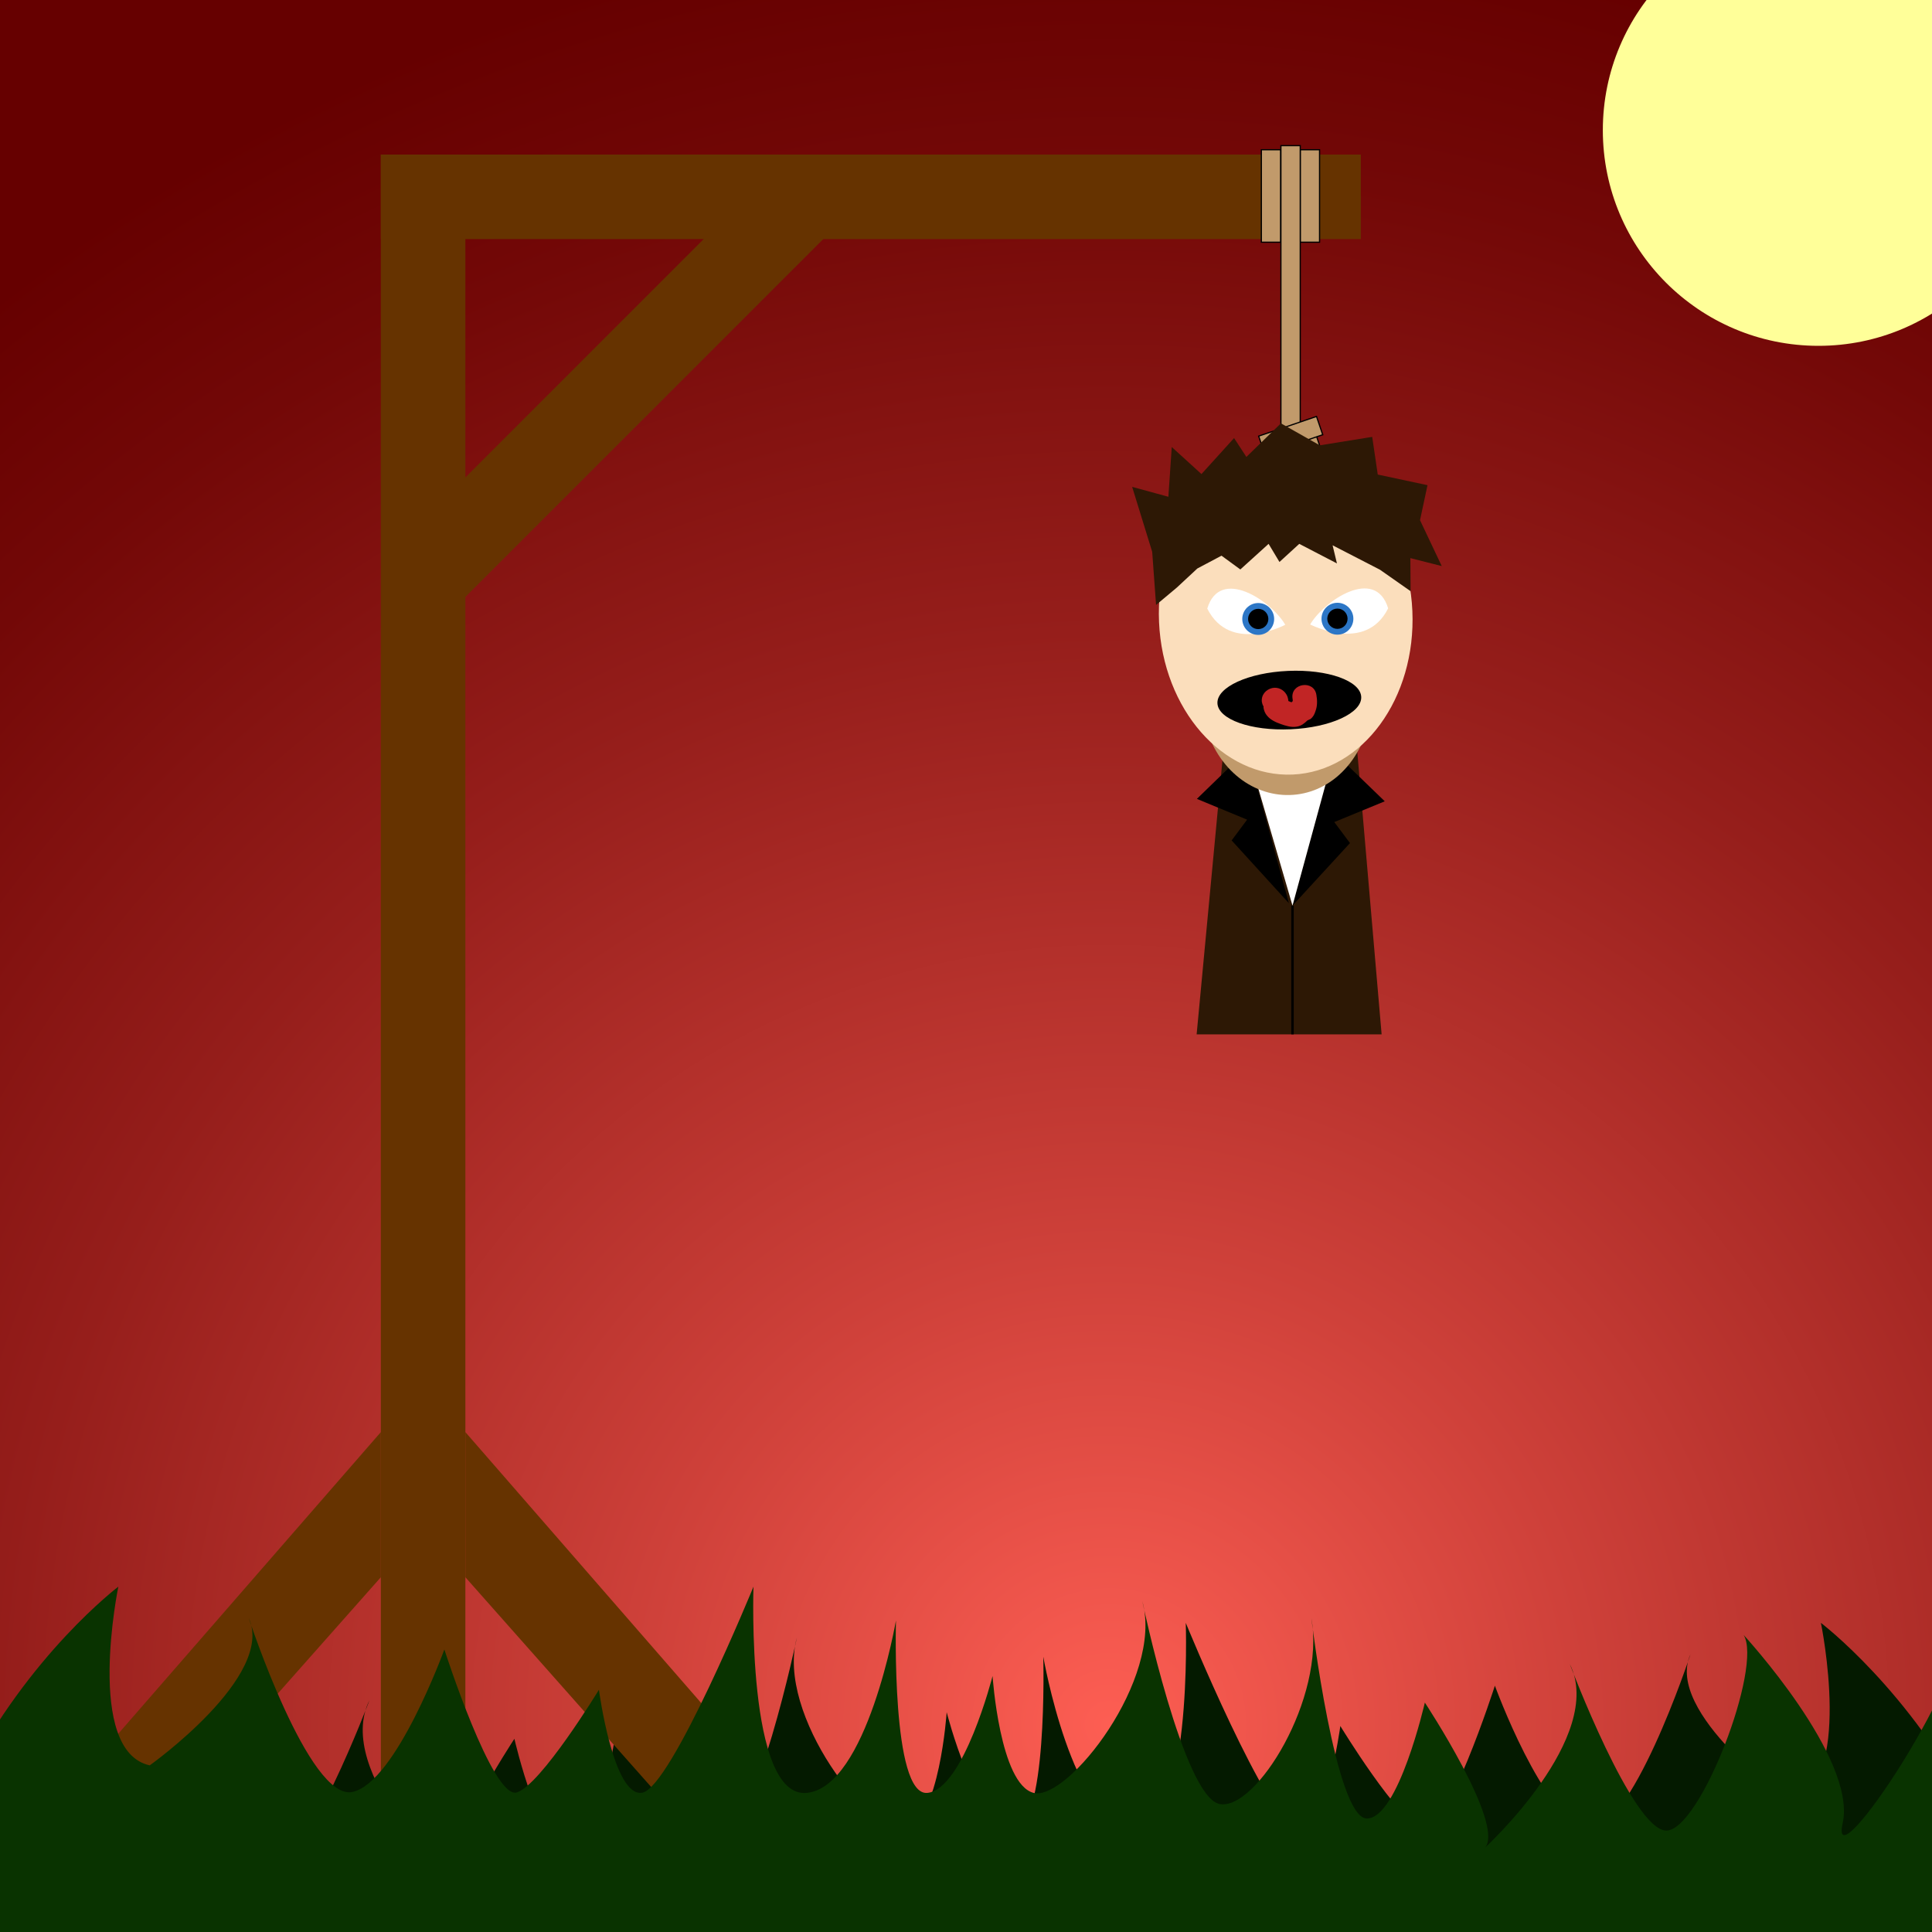
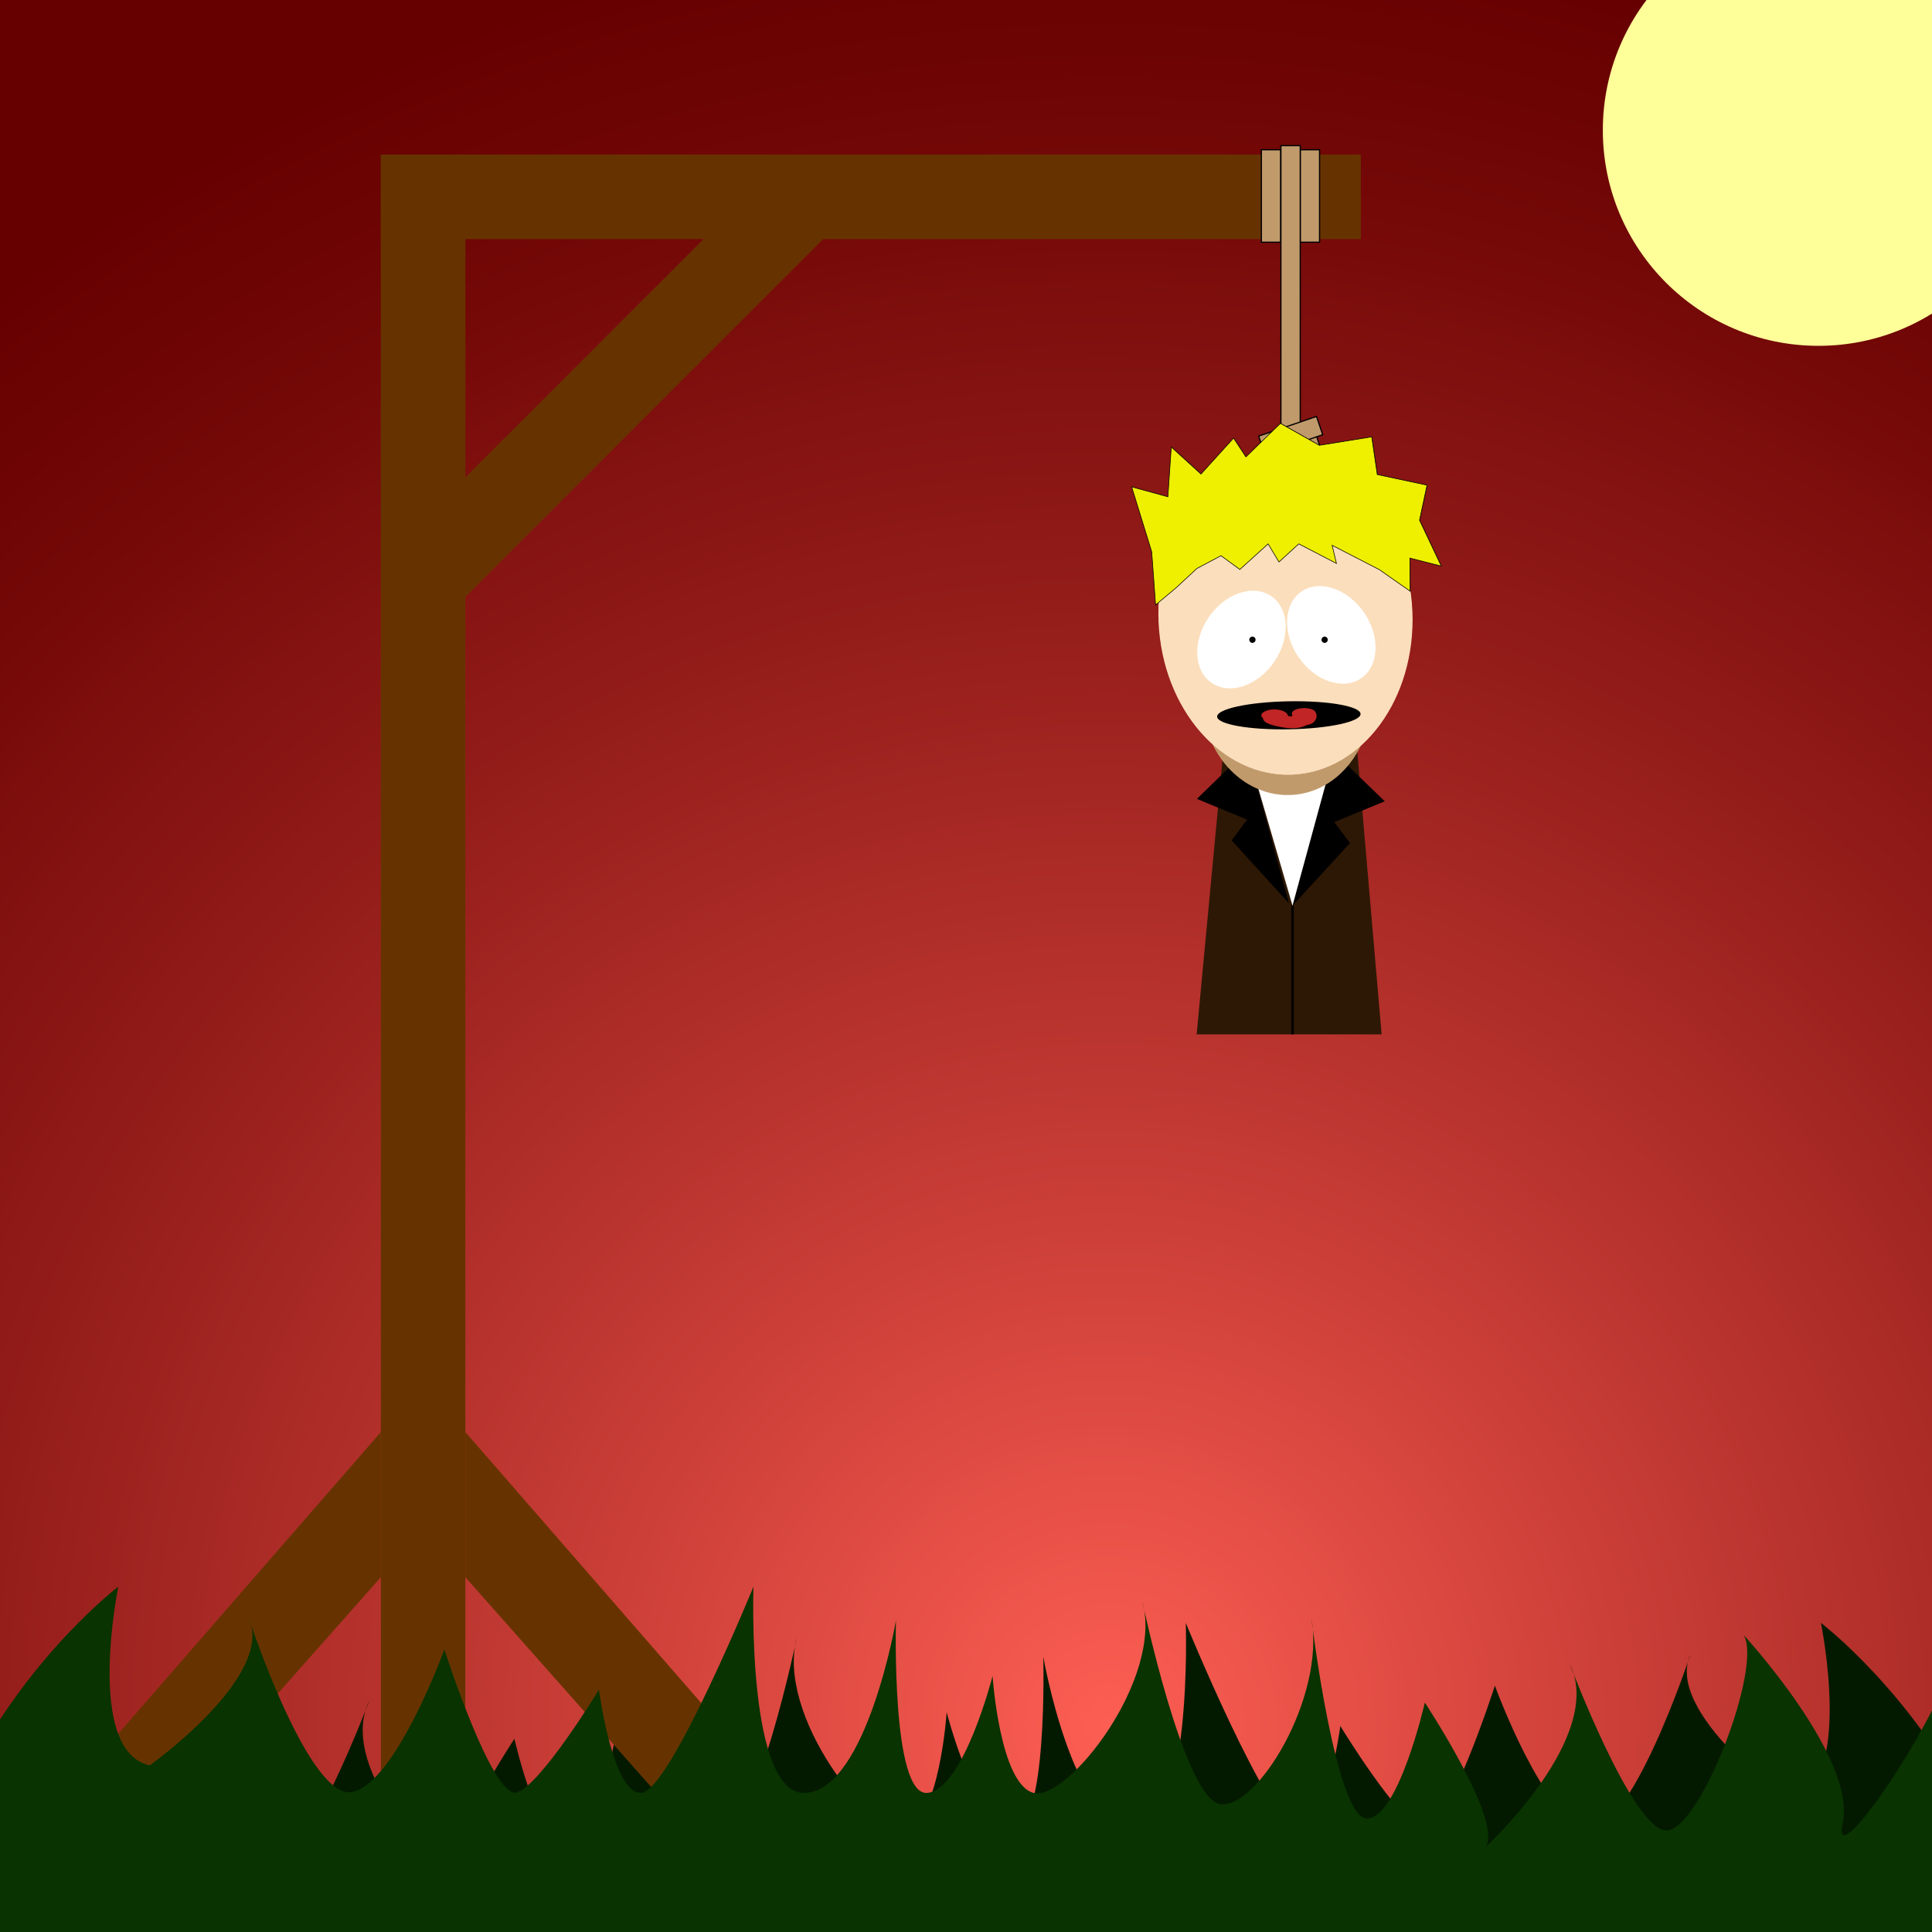
<svg xmlns="http://www.w3.org/2000/svg" version="1.1" id="Calque_1" x="0px" y="0px" viewBox="0 0 800 800" style="enable-background:new 0 0 800 800;" xml:space="preserve">
  <style type="text/css">
	.st0{fill:url(#SVGID_1_);}
	.st1{fill:#041A00;}
	.st2{fill:#663300;}
	.st3{fill:#093300;}
	.st4{fill:#FFFF99;}
	.st5{fill:#C19A6B;stroke:#000000;stroke-width:0.5;stroke-miterlimit:10;}
	.st6{fill:#2D1805;}
	.st7{fill:#FFFFFF;}
- 	.st8{fill:#FFFFFF;stroke:#000000;stroke-miterlimit:10;}
+ 	.st8{fill:none;stroke:#000000;stroke-miterlimit:10;}
	.st9{fill:none;stroke:#C19A6B;stroke-width:10;stroke-miterlimit:10;}
	.st10{fill:#C19A6B;stroke:#000000;stroke-width:0.5;stroke-miterlimit:10;}
	.st11{fill:#FBDEBC;}
	.st12{fill:#2C76C6;}
	.st13{fill:#C12525;}
+ 	.st14{fill:#EFEF00;stroke:#000000;stroke-width:0.25;stroke-miterlimit:10;}
</style>
-   <radialGradient id="SVGID_1_" cx="459.25" cy="85.599" r="749.787" gradientTransform="matrix(1 0 0 -1 0 799.9993)" gradientUnits="userSpaceOnUse">
+   <radialGradient id="SVGID_1_" cx="459.25" cy="714.4" r="749.787" gradientTransform="matrix(1 0 0 1 0 -6.103516e-05)" gradientUnits="userSpaceOnUse">
    <stop offset="0" style="stop-color:#FFDB00" />
    <stop offset="0" style="stop-color:#FFC40F" />
    <stop offset="0" style="stop-color:#FD5E53" />
    <stop offset="0.258" style="stop-color:#CF413A" />
    <stop offset="0.604" style="stop-color:#961E1B" />
    <stop offset="0.862" style="stop-color:#730807" />
    <stop offset="1" style="stop-color:#660000" />
  </radialGradient>
  <rect x="-322.5" y="-2" class="st0" width="1563.5" height="1432.8" />
  <path class="st1" d="M817,751c-26-51-63-79-63-79s14,68-13,74c0,0-52-37-41-61c0,0-25,76-43,72s-38-59-38-59s-20,62.3-30,59.2  s-34-42.5-34-42.5s-6,44.9-18,42.6S491,672,491,672s3,87.7-22,85.4S432,686,432,686s2,72.8-13,71.4S392,709,392,709s-3,44.8-17,48.4  c-14,3.6-54-47.4-45-79.4c0,0-17,81-32,84s-44-44-38-77c0,0-10,83-23,83s-24-48-24-48s-33,50-25,60c0,0-50-46-35-76c0,0-26,69-40,69  s-40-68-32-81c0,0-47,51-41,78s-56-66-49-86s-26,148-26,148h371h481V751z" />
  <polygon class="st2" points="318.4,737.4 293.6,767 192.7,653.1 192.7,593 " />
  <polygon class="st2" points="32,737.4 56.8,767 157.7,653.1 157.7,593 " />
  <rect x="157.7" y="64" class="st2" width="35" height="703" />
  <rect x="157.7" y="64" class="st2" width="405.8" height="35" />
-   <rect x="137.6" y="142.2" transform="matrix(0.7071 -0.7071 0.7071 0.7071 -38.1208 227.4093)" class="st2" width="235.7" height="35" />
+   <rect x="137.6" y="142.2" transform="matrix(0.7071 -0.7071 0.7071 0.7071 -38.1139 227.3939)" class="st2" width="235.7" height="35" />
  <path class="st3" d="M-14,736c26-51,63-79,63-79s-14,68,13,74c0,0,52-37,41-61c0,0,25,76,43,72s38-59,38-59s20,62.3,30,59.2  s34-42.5,34-42.5s6,44.9,18,42.6s46-85.3,46-85.3s-3,87.7,22,85.4s37-71.4,37-71.4s-2,72.8,13,71.4s27-48.4,27-48.4s3,44.8,17,48.4  c14,3.6,54-47.4,45-79.4c0,0,17,81,32,84s44-44,38-77c0,0,10,83,23,83s24-48,24-48s33,50,25,60c0,0,50-46,35-76c0,0,26,69,40,69  s40-68,32-81c0,0,47,51,41,78s56-66,49-86s26,148,26,148H467H-14V736z" />
  <circle class="st4" cx="753" cy="53.9" r="89.3" />
  <rect x="522.3" y="62" class="st5" width="8" height="38.3" />
  <rect x="538.4" y="62" class="st5" width="8" height="38.3" />
  <g>
    <polygon class="st6" points="506.5,311.6 562,311.1 572.1,428.3 495.5,428.3  " />
    <polygon points="516.4,310.6 495.6,330.8 516.4,339.4 510,348 533.7,374  " />
    <polygon points="552.5,311.6 573.4,331.8 552.5,340.4 559,349.1 535.2,375  " />
    <polygon class="st7" points="516.4,310.6 552.5,311.6 535.2,375  " />
    <line class="st8" x1="535.2" y1="375" x2="535.2" y2="428.3" />
  </g>
  <rect x="530.4" y="60.3" class="st5" width="8" height="144.9" />
  <path class="st9" d="M540.3,205.2c89.9,165.8-110.4,151.4-9.5,0" />
-   <rect x="521.8" y="199.9" transform="matrix(0.9468 -0.3218 0.3218 0.9468 -37.1842 182.8324)" class="st10" width="25.3" height="8" />
-   <rect x="521.7" y="192" transform="matrix(0.9468 -0.3218 0.3218 0.9468 -34.6519 182.3761)" class="st10" width="25.3" height="8" />
-   <rect x="521.7" y="184.2" transform="matrix(0.9468 -0.3218 0.3218 0.9468 -32.1414 181.9704)" class="st10" width="25.3" height="8" />
-   <rect x="521.8" y="176.3" transform="matrix(0.9468 -0.3218 0.3218 0.9468 -29.5868 181.578)" class="st10" width="25.3" height="8" />
-   <ellipse transform="matrix(0.999 -4.409450e-02 4.409450e-02 0.999 -10.7406 23.7247)" class="st11" cx="532.4" cy="255.3" rx="52.5" ry="65.5" />
+   <rect x="521.8" y="199.9" transform="matrix(0.9468 -0.3218 0.3218 0.9468 -37.1862 182.8327)" class="st10" width="25.3" height="8" />
+   <rect x="521.7" y="192" transform="matrix(0.9468 -0.3218 0.3218 0.9468 -34.6483 182.3786)" class="st10" width="25.3" height="8" />
+   <rect x="521.7" y="184.2" transform="matrix(0.9468 -0.3218 0.3218 0.9468 -32.1412 181.9643)" class="st10" width="25.3" height="8" />
+   <rect x="521.8" y="176.3" transform="matrix(0.9468 -0.3218 0.3218 0.9468 -29.5919 181.5783)" class="st10" width="25.3" height="8" />
+   <ellipse transform="matrix(0.999 -4.409570e-02 4.409570e-02 0.999 -10.7395 23.7242)" class="st11" cx="532.4" cy="255.3" rx="52.5" ry="65.5" />
  <polygon class="st6" points="478.7,250.5 477.1,228.5 468.8,201.6 483.8,205.7 485.2,185.1 497.5,196.3 511,181.4 516.1,189.2   530.4,175.3 546.5,184.4 568.2,180.9 570.5,196.5 591.1,200.9 588,215.4 597,234.4 584,231.1 584.1,244.8 571.4,235.9 551.8,225.8   553.6,233.3 538,225.2 529.8,232.7 525.3,225.2 513.6,235.8 505.8,230.1 495.8,235.4 487.3,243.3 " />
-   <ellipse transform="matrix(0.999 -4.409450e-02 4.409450e-02 0.999 -12.2658 23.8258)" cx="533.9" cy="289.9" rx="29.8" ry="12.1" />
+   <ellipse transform="matrix(0.999 -4.409570e-02 4.409570e-02 0.999 -12.2638 23.8239)" cx="533.9" cy="289.9" rx="29.8" ry="12.1" />
  <g>
    <g>
      <path class="st7" d="M499.9,252c5.3-17.5,26.5-3.2,32.3,6.7C532.2,258.7,509.4,270.9,499.9,252z" />
      <circle class="st12" cx="521" cy="256.3" r="6.6" />
    </g>
    <circle cx="521" cy="256.3" r="4.2" />
  </g>
  <g>
    <g>
      <path class="st7" d="M574.8,251.9c-5.3-17.5-26.5-3.2-32.3,6.7C542.6,258.5,565.4,270.7,574.8,251.9z" />
      <circle class="st12" cx="553.8" cy="256.2" r="6.6" />
    </g>
    <circle cx="553.8" cy="256.2" r="4.2" />
  </g>
  <path class="st13" d="M545.1,287.8c-0.9-6.4-10.8-5-9.9,1.4c0.1,0.4,0.1,0.8,0.1,1.1c-0.1,0.1-0.3,0.3-0.5,0.5  c-0.3-0.1-0.6-0.2-1-0.4c-0.1,0-0.2-0.1-0.3-0.1c-0.1-0.9-0.3-1.9-0.8-2.7c-1.2-2.1-3.6-3.2-5.9-2.7c-2.6,0.6-4.6,2.8-4.3,5.7  c0.1,0.6,0.3,1.3,0.7,1.9c0,0.2,0,0.4,0,0.6c0.2,1.2,0.7,2.4,1.5,3.3c1.4,1.7,3.6,2.7,5.6,3.4c2,0.7,4.4,1.5,6.6,1.1  c2-0.3,3.2-1.4,4.5-2.6c0.6-0.3,1.3-0.6,1.3-0.6c1-0.8,1.6-1.9,2-3.2C545.5,292.4,545.5,290.1,545.1,287.8z" />
+   <g>
+     <ellipse transform="matrix(0.999 -4.409570e-02 4.409570e-02 0.999 -10.7397 23.7154)" class="st11" cx="532.2" cy="255.3" rx="52.5" ry="65.5" />
+     <polygon class="st14" points="478.5,250.5 476.9,228.5 468.6,201.6 483.6,205.7 485,185.1 497.3,196.3 510.8,181.4 515.9,189.2    530.2,175.3 546.3,184.4 568,180.9 570.3,196.5 590.9,200.9 587.8,215.4 596.8,234.4 583.8,231.1 583.9,244.8 571.2,235.9    551.6,225.8 553.4,233.3 537.8,225.2 529.6,232.7 525.1,225.2 513.4,235.8 505.6,230.1 495.6,235.4 487.1,243.3  " />
+     <g>
+       <ellipse transform="matrix(0.9998 -1.844646e-02 1.844646e-02 0.9998 -5.3729 9.895)" cx="533.7" cy="296.2" rx="29.7" ry="5.8" />
+       <path class="st13" d="M544.9,295.2c-0.9-3.1-10.8-2.4-9.9,0.7c0.1,0.2,0.1,0.4,0.1,0.5c-0.1,0.1-0.3,0.2-0.5,0.3    c-0.3-0.1-0.6-0.1-1-0.2c-0.1,0-0.2,0-0.3-0.1c-0.1-0.5-0.3-0.9-0.8-1.3c-1.2-1-3.6-1.5-5.9-1.3c-2.6,0.3-4.6,1.4-4.3,2.7    c0.1,0.3,0.3,0.6,0.7,0.9c0,0.1,0,0.2,0,0.3c0.2,0.6,0.7,1.2,1.5,1.6c1.4,0.8,3.6,1.3,5.6,1.7c2,0.4,4.4,0.7,6.6,0.5    c2-0.2,3.2-0.7,4.5-1.3c0.6-0.1,1.3-0.3,1.3-0.3c1-0.4,1.6-0.9,2-1.5C545.3,297.4,545.3,296.3,544.9,295.2z" />
+     </g>
+     <g>
+       <ellipse transform="matrix(0.8226 -0.5686 0.5686 0.8226 -51.714 360.1068)" class="st7" cx="551.3" cy="262.9" rx="16.4" ry="21.8" />
+       <ellipse transform="matrix(0.5686 -0.8226 0.8226 0.5686 3.9189 537.1583)" class="st7" cx="514.1" cy="264.8" rx="21.8" ry="16.4" />
+       <circle cx="518.6" cy="264.9" r="1.3" />
+       <circle cx="548.5" cy="264.9" r="1.3" />
+     </g>
+   </g>
</svg>
